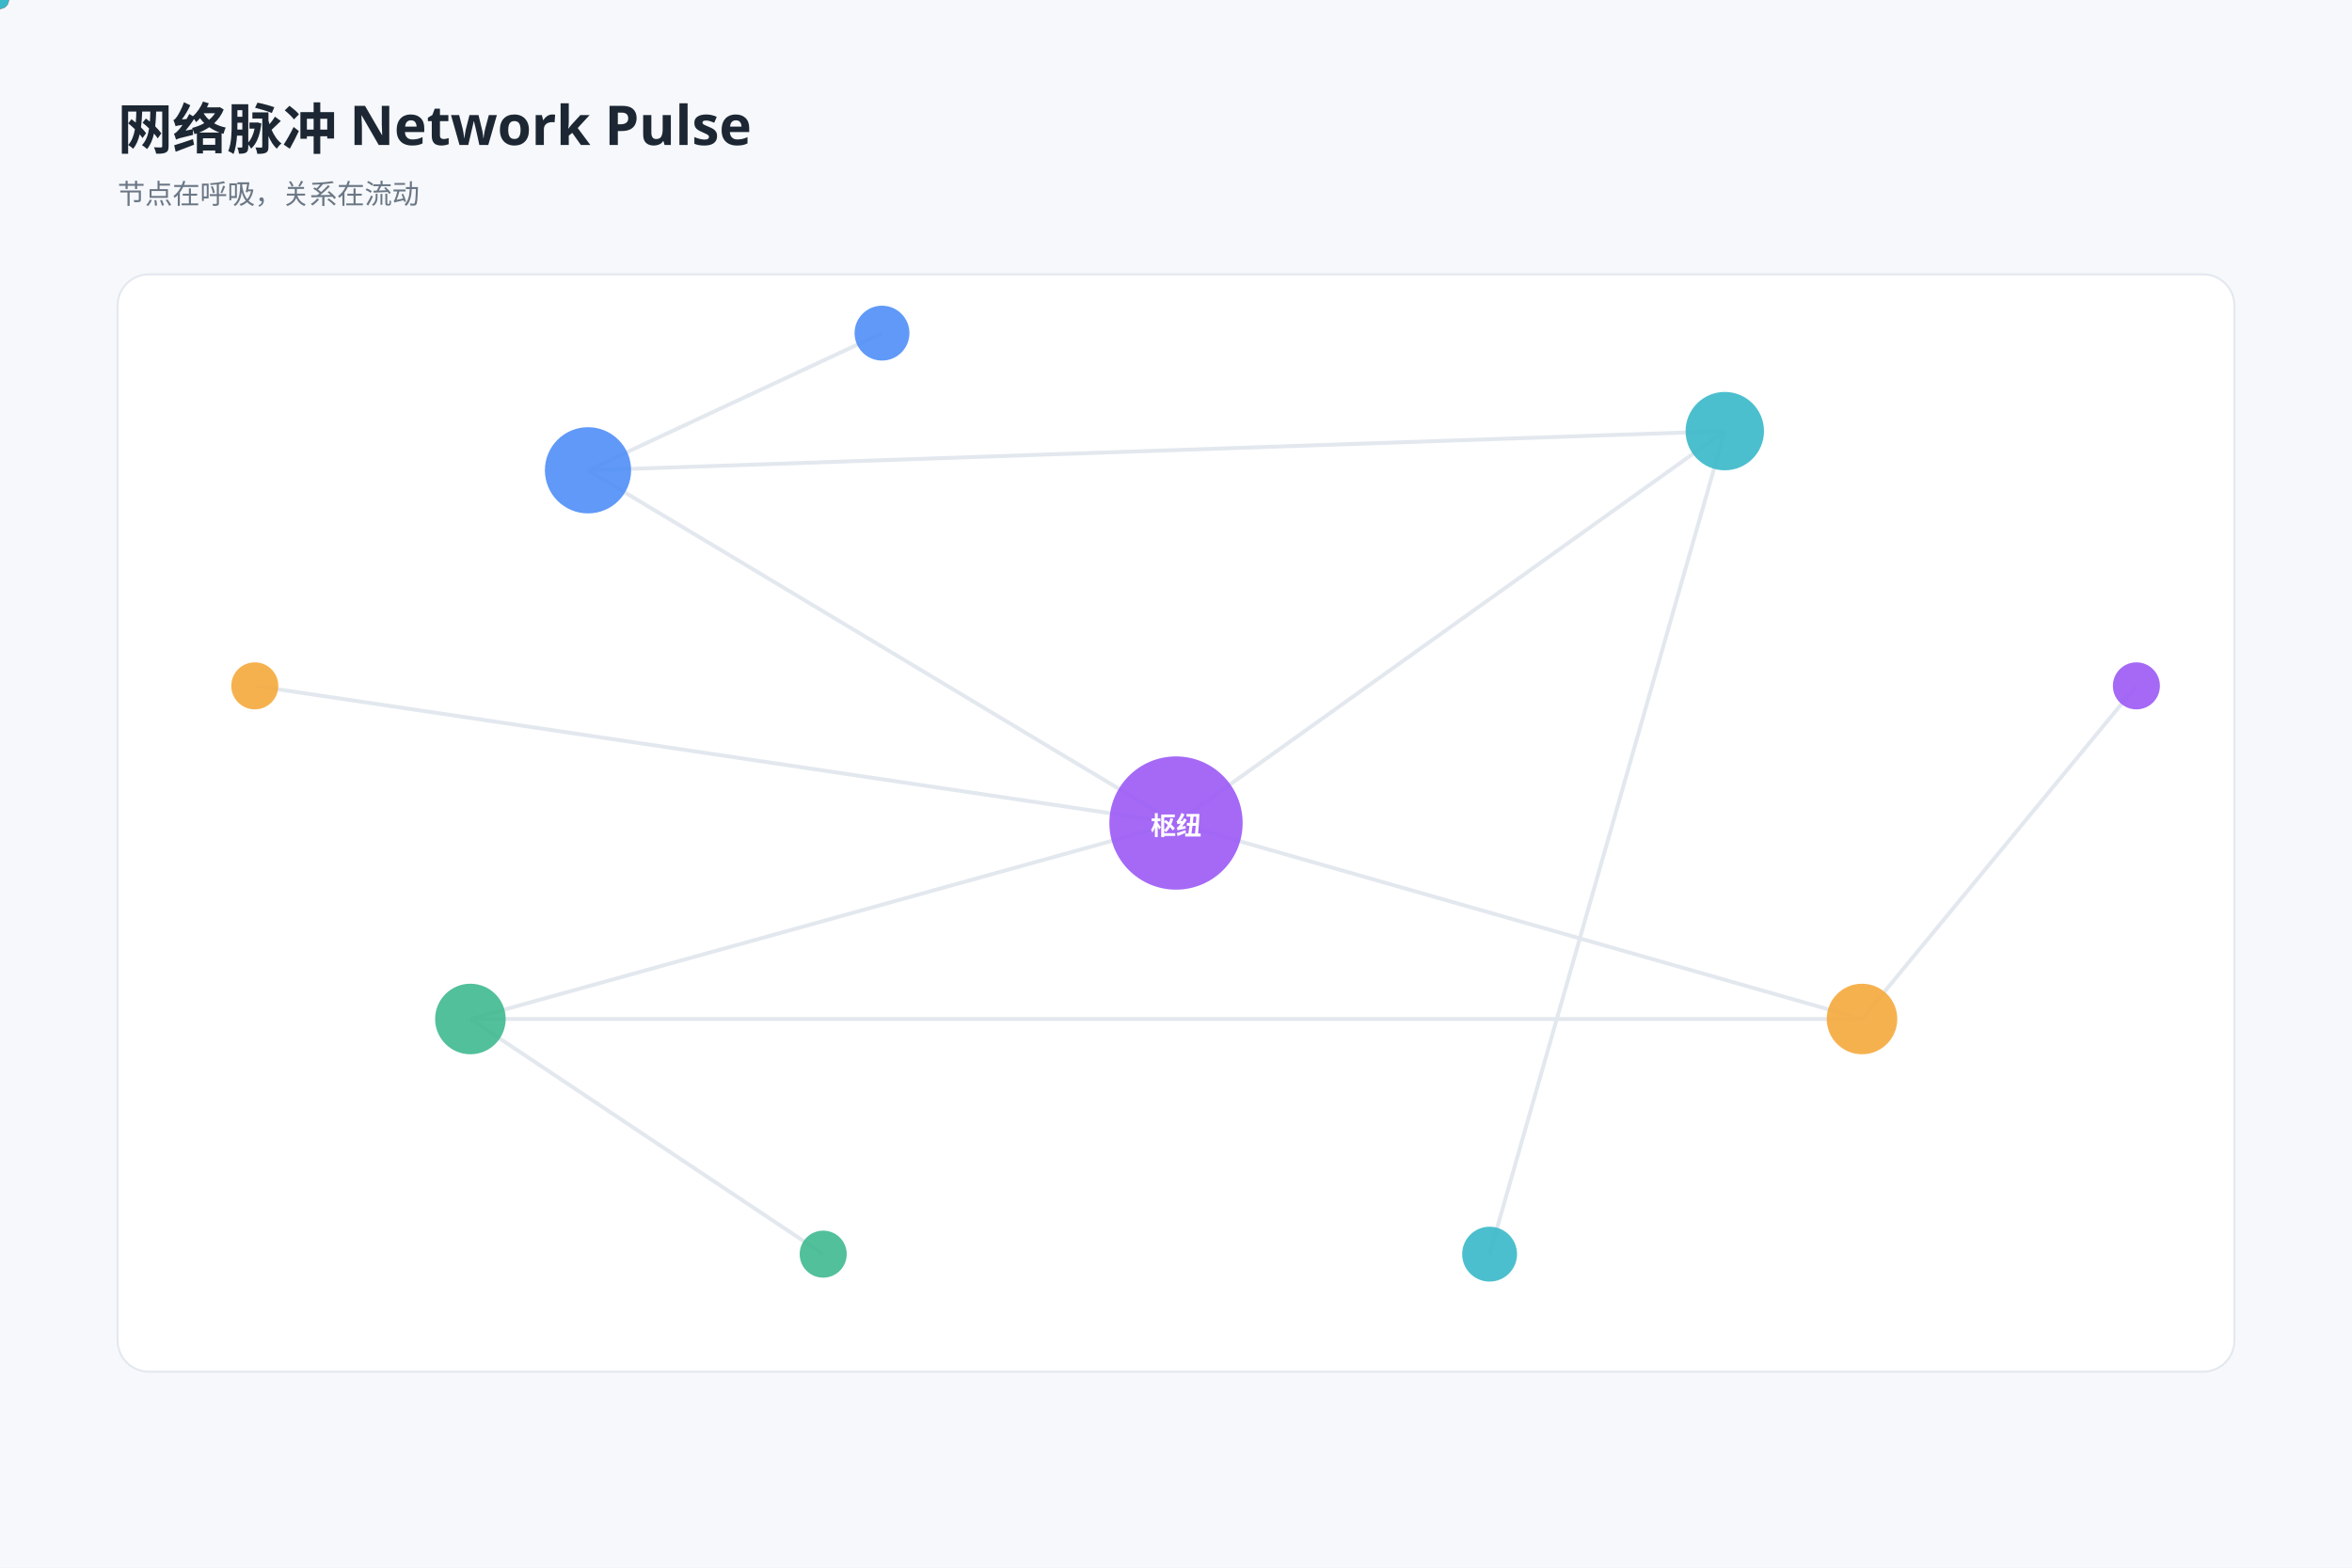
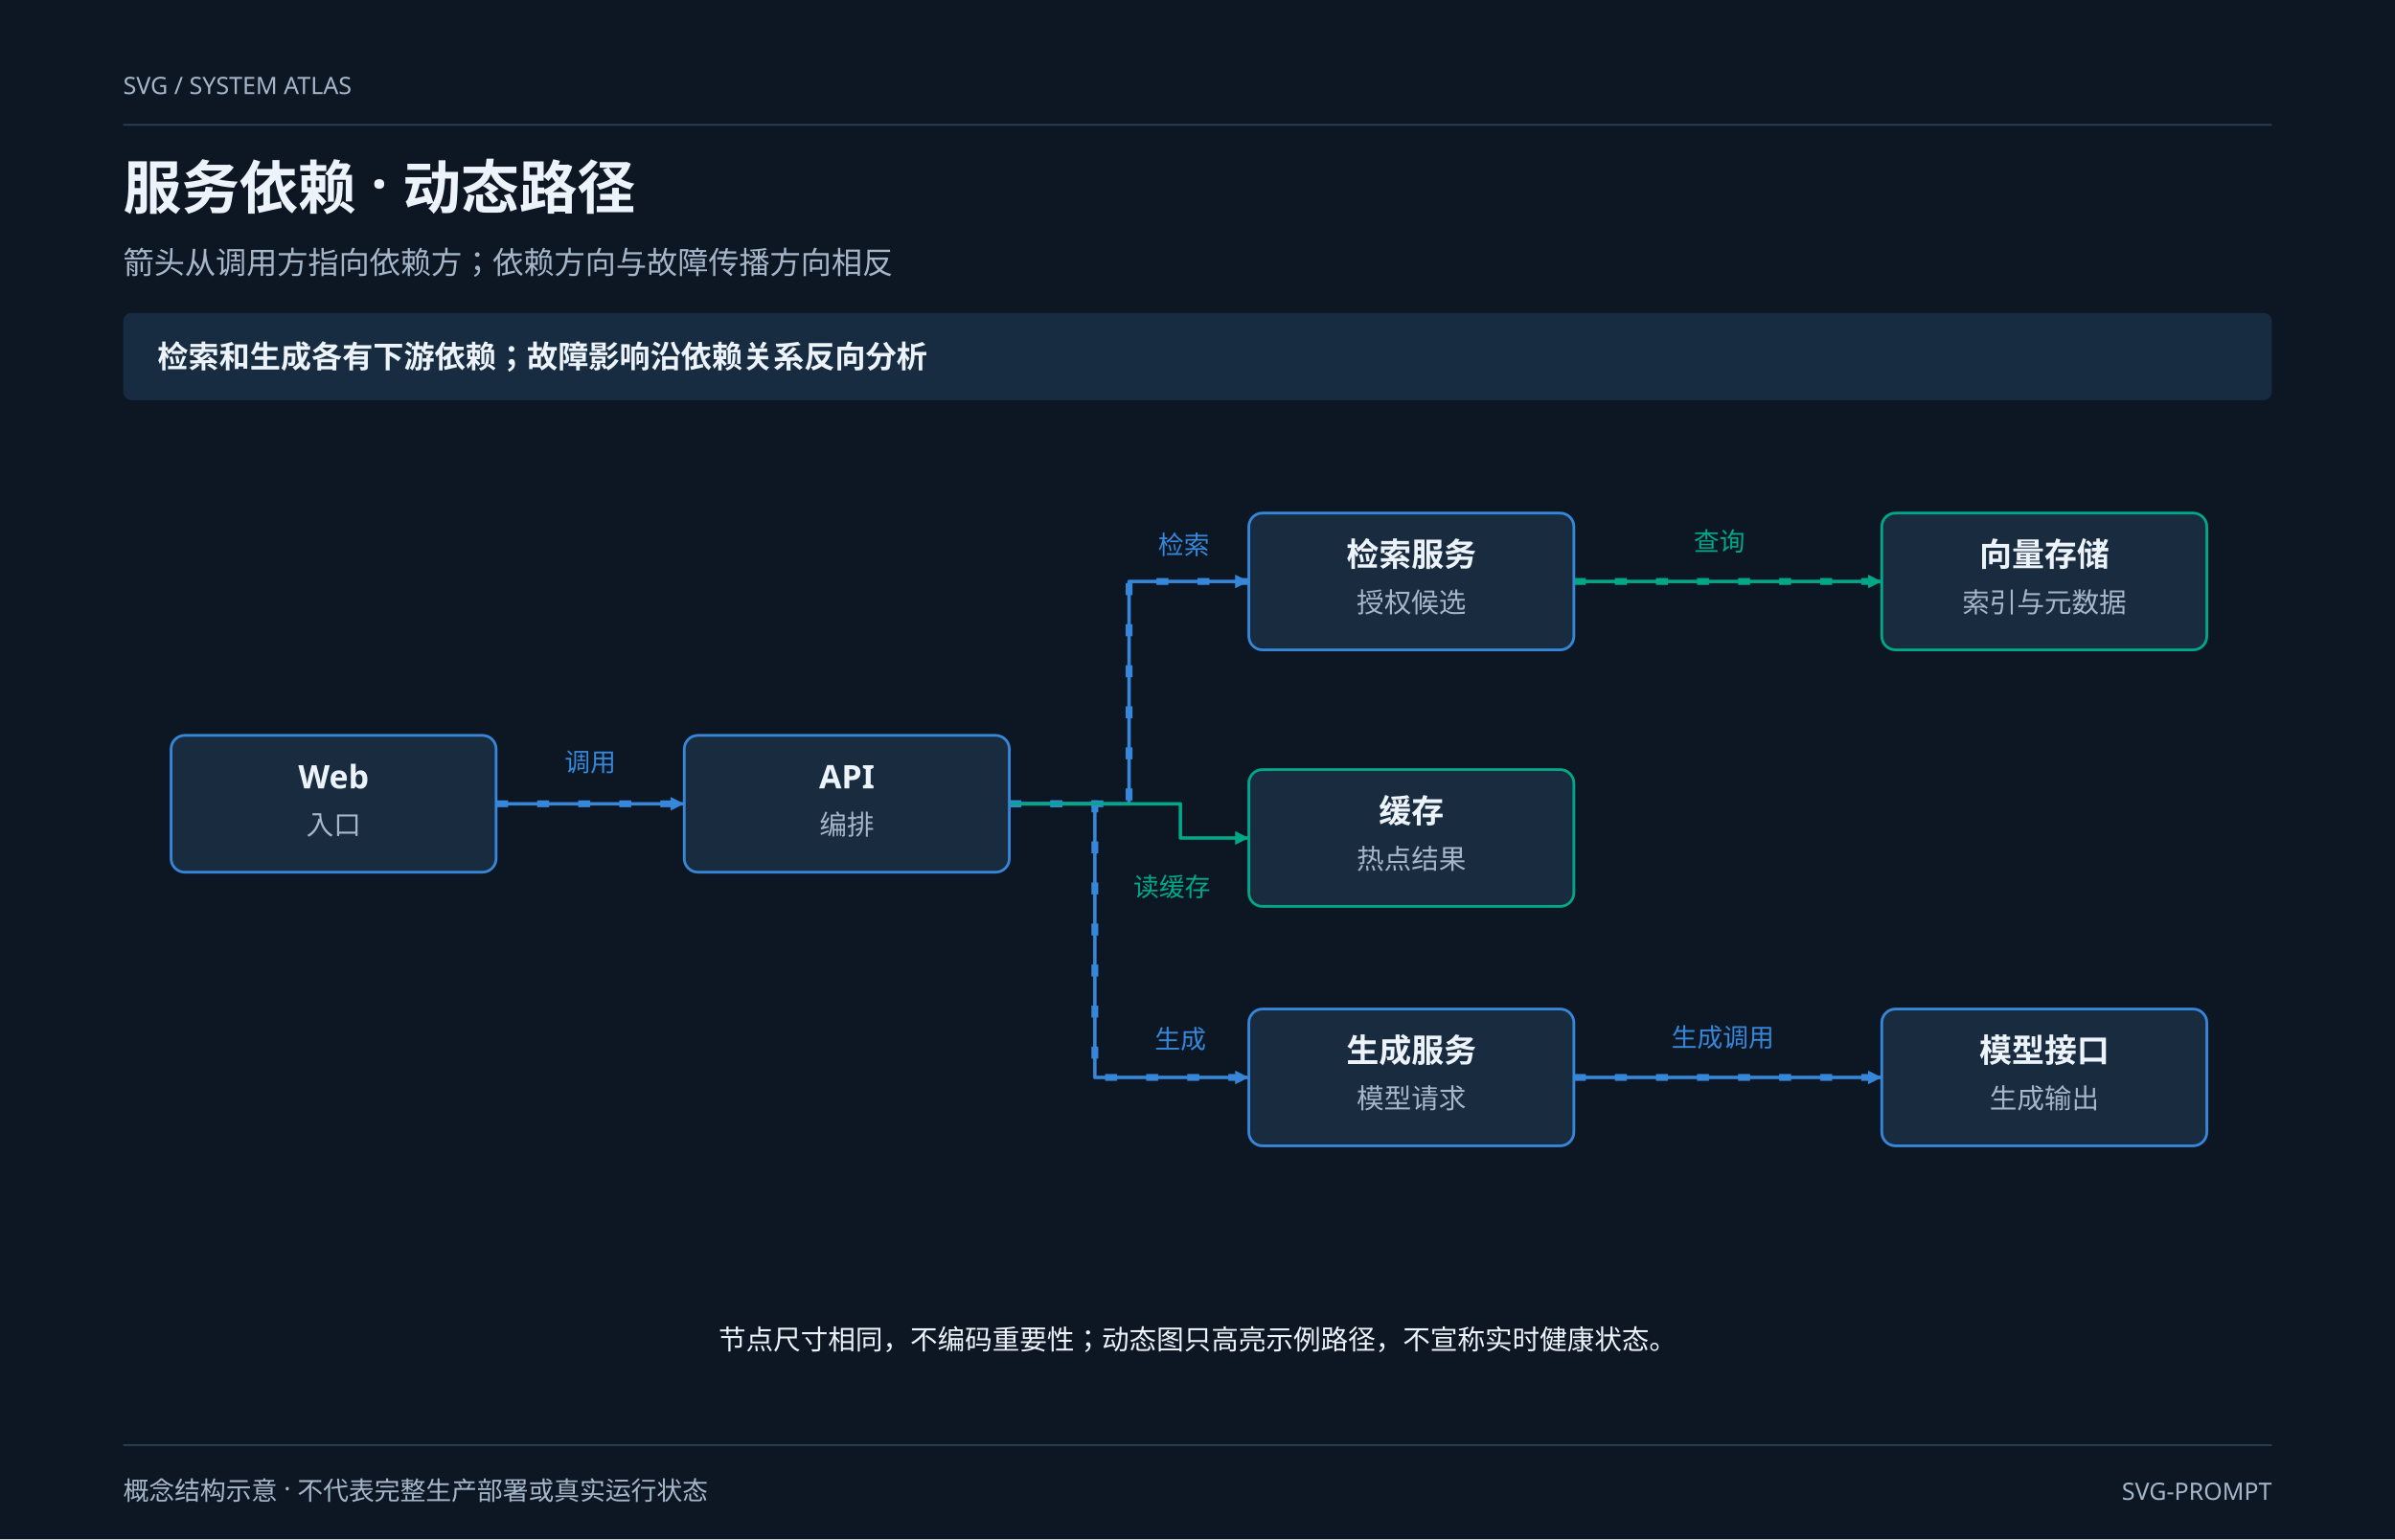
- <svg xmlns="http://www.w3.org/2000/svg" width="1200" height="800" viewBox="0 0 1200 800" font-family="PingFang SC, Hiragino Sans GB, Microsoft YaHei, sans-serif">
-   <rect width="1200" height="800" fill="#f6f8fb" />
-   <text x="60" y="76" font-size="28" font-weight="700" fill="#1c2733">网络脉冲 Network Pulse</text>
-   <text x="60" y="104" font-size="14" fill="#6b7785">节点在呼吸，关系在流动</text>
-   <g>
-     <rect x="60" y="140" width="1080" height="560" rx="16" fill="#ffffff" stroke="#e3e8ef" />
+ <svg xmlns="http://www.w3.org/2000/svg" width="1400" height="900" viewBox="0 0 1400 900" font-family="PingFang SC, Microsoft YaHei, sans-serif" role="img" aria-labelledby="title desc">
+   <defs>
+     <marker id="arrow-call" viewBox="0 0 10 10" refX="10" refY="5" markerWidth="8" markerHeight="8" markerUnits="userSpaceOnUse" orient="auto">
+       <path d="M 0 0 L 10 5 L 0 10 Z" fill="#3686d9" />
+     </marker>
+     <marker id="arrow-event" viewBox="0 0 10 10" refX="10" refY="5" markerWidth="8" markerHeight="8" markerUnits="userSpaceOnUse" orient="auto">
+       <path d="M 0 0 L 10 5 L 0 10 Z" fill="#d99431" />
+     </marker>
+     <marker id="arrow-data" viewBox="0 0 10 10" refX="10" refY="5" markerWidth="8" markerHeight="8" markerUnits="userSpaceOnUse" orient="auto">
+       <path d="M 0 0 L 10 5 L 0 10 Z" fill="#00a887" />
+     </marker>
+     <marker id="arrow-control" viewBox="0 0 10 10" refX="10" refY="5" markerWidth="8" markerHeight="8" markerUnits="userSpaceOnUse" orient="auto">
+       <path d="M 0 0 L 10 5 L 0 10 Z" fill="#bc637d" />
+     </marker>
+     <marker id="arrow-neutral" viewBox="0 0 10 10" refX="10" refY="5" markerWidth="8" markerHeight="8" markerUnits="userSpaceOnUse" orient="auto">
+       <path d="M 0 0 L 10 5 L 0 10 Z" fill="#8093a6" />
+     </marker>
+   </defs>
+   <style>.flow{stroke-dasharray:7 17;animation:flow 2.8s linear infinite}@keyframes flow{to{stroke-dashoffset:-48}}.event-focus{animation:focus 6s infinite}@keyframes focus{0%,100%{stroke-width:2}35%,55%{stroke-width:7}}@media(prefers-reduced-motion:reduce){.flow{animation:none;display:none}.event-focus{animation:none;stroke-width:2}}</style>
+   <rect width="1400" height="900" fill="#0d1724" />
+   <text x="72" y="55" fill="#a5b6c9" font-size="14" text-anchor="start" font-weight="400">SVG / SYSTEM ATLAS</text>
+   <line x1="72" y1="73" x2="1328" y2="73" stroke="#2d4155" />
+   <text x="72" y="122" fill="#edf3fa" font-size="34" text-anchor="start" font-weight="700">服务依赖 · 动态路径</text>
+   <text x="72" y="160" fill="#a5b6c9" font-size="18" text-anchor="start" font-weight="400">箭头从调用方指向依赖方；依赖方向与故障传播方向相反</text>
+   <rect x="72" y="183" width="1256" height="51" rx="5" fill="#172c40" />
+   <text x="92" y="215" fill="#edf3fa" font-size="18" text-anchor="start" font-weight="600">检索和生成各有下游依赖；故障影响沿依赖关系反向分析</text>
+   <polyline id="edge-1" data-edge="edge-1" data-source="web" data-target="api" data-source-port="r" data-target-port="l" data-guard="" data-route="ports" points="290,470 400,470" fill="none" stroke="#3686d9" stroke-width="2" stroke-linejoin="round" marker-end="url(#arrow-call)" />
+   <path class="flow" data-animated-edge="edge-1" d="M 290 470 L 400 470" fill="none" stroke="#3686d9" stroke-width="4" />
+   <polyline id="edge-2" data-edge="edge-2" data-source="api" data-target="retrieve" data-source-port="r" data-target-port="l" data-guard="" data-route="ports" points="590,470 660,470 660,340 730,340" fill="none" stroke="#3686d9" stroke-width="2" stroke-linejoin="round" marker-end="url(#arrow-call)" />
+   <path class="flow" data-animated-edge="edge-2" d="M 590 470 L 660 470 L 660 340 L 730 340" fill="none" stroke="#3686d9" stroke-width="4" />
+   <polyline id="edge-3" data-edge="edge-3" data-source="api" data-target="generate" data-source-port="r" data-target-port="l" data-guard="" data-route="ports" points="590,470 640,470 640,630 730,630" fill="none" stroke="#3686d9" stroke-width="2" stroke-linejoin="round" marker-end="url(#arrow-call)" />
+   <path class="flow" data-animated-edge="edge-3" d="M 590 470 L 640 470 L 640 630 L 730 630" fill="none" stroke="#3686d9" stroke-width="4" />
+   <polyline id="edge-4" data-edge="edge-4" data-source="api" data-target="cache" data-source-port="r" data-target-port="l" data-guard="" data-route="ports" points="590,470 690,470 690,490 730,490" fill="none" stroke="#00a887" stroke-width="2" stroke-linejoin="round" marker-end="url(#arrow-data)" />
+   <polyline id="edge-5" data-edge="edge-5" data-source="retrieve" data-target="vector" data-source-port="r" data-target-port="l" data-guard="" data-route="ports" points="920,340 1100,340" fill="none" stroke="#00a887" stroke-width="2" stroke-linejoin="round" marker-end="url(#arrow-data)" />
+   <path class="flow" data-animated-edge="edge-5" d="M 920 340 L 1100 340" fill="none" stroke="#00a887" stroke-width="4" />
+   <polyline id="edge-6" data-edge="edge-6" data-source="generate" data-target="model" data-source-port="r" data-target-port="l" data-guard="" data-route="ports" points="920,630 1100,630" fill="none" stroke="#3686d9" stroke-width="2" stroke-linejoin="round" marker-end="url(#arrow-call)" />
+   <path class="flow" data-animated-edge="edge-6" d="M 920 630 L 1100 630" fill="none" stroke="#3686d9" stroke-width="4" />
+   <g id="node-web" data-node="web" data-kind="box" data-terminal="false" data-start="true" data-box="100,430,190,80">
+     <rect x="100" y="430" width="190" height="80" rx="8" fill="#182b3f" stroke="#3686d9" stroke-width="1.6" />
+     <text x="195.0" y="461" fill="#edf3fa" font-size="19" text-anchor="middle" font-weight="600">Web</text>
+     <text x="195.0" y="488" fill="#a5b6c9" font-size="16" text-anchor="middle" font-weight="400">入口</text>
  </g>
-   <line x1="600" y1="420" x2="300" y2="240" stroke="#e3e8ef" stroke-width="2" />
-   <line x1="600" y1="420" x2="880" y2="220" stroke="#e3e8ef" stroke-width="2" />
-   <line x1="600" y1="420" x2="240" y2="520" stroke="#e3e8ef" stroke-width="2" />
-   <line x1="600" y1="420" x2="950" y2="520" stroke="#e3e8ef" stroke-width="2" />
-   <line x1="300" y1="240" x2="450" y2="170" stroke="#e3e8ef" stroke-width="2" />
-   <line x1="880" y1="220" x2="760" y2="640" stroke="#e3e8ef" stroke-width="2" />
-   <line x1="240" y1="520" x2="420" y2="640" stroke="#e3e8ef" stroke-width="2" />
-   <line x1="950" y1="520" x2="1090" y2="350" stroke="#e3e8ef" stroke-width="2" />
-   <line x1="130" y1="350" x2="600" y2="420" stroke="#e3e8ef" stroke-width="2" />
-   <line x1="300" y1="240" x2="880" y2="220" stroke="#e3e8ef" stroke-width="2" />
-   <line x1="240" y1="520" x2="950" y2="520" stroke="#e3e8ef" stroke-width="2" />
-   <circle r="4.5" fill="#4f8ef7">
-     <animateMotion dur="1.6s" repeatCount="indefinite" begin="0.00s" path="M 600 420 L 300 240" />
-   </circle>
-   <circle r="4.5" fill="#9b59f5">
-     <animateMotion dur="1.9s" repeatCount="indefinite" begin="0.25s" path="M 600 420 L 880 220" />
-   </circle>
-   <circle r="4.5" fill="#3fb98f">
-     <animateMotion dur="2.2s" repeatCount="indefinite" begin="0.50s" path="M 600 420 L 240 520" />
-   </circle>
-   <circle r="4.5" fill="#f5a83c">
-     <animateMotion dur="2.5s" repeatCount="indefinite" begin="0.75s" path="M 600 420 L 950 520" />
-   </circle>
-   <circle r="4.5" fill="#f65e5e">
-     <animateMotion dur="2.8s" repeatCount="indefinite" begin="1.00s" path="M 300 240 L 450 170" />
-   </circle>
-   <circle r="4.5" fill="#38b8c9">
-     <animateMotion dur="3.1s" repeatCount="indefinite" begin="1.25s" path="M 880 220 L 760 640" />
-   </circle>
-   <circle cx="600" cy="420" r="34" fill="#9b59f5" opacity="0.9">
-     <animate attributeName="r" values="34;38;34" dur="2.0s" begin="0.0s" repeatCount="indefinite" />
-   </circle>
-   <text x="600" y="426" font-size="13" fill="#fff" text-anchor="middle" font-weight="700">枢纽</text>
-   <circle cx="300" cy="240" r="22" fill="#4f8ef7" opacity="0.9">
-     <animate attributeName="r" values="22;26;22" dur="2.3s" begin="0.2s" repeatCount="indefinite" />
-   </circle>
-   <circle cx="880" cy="220" r="20" fill="#38b8c9" opacity="0.9">
-     <animate attributeName="r" values="20;24;20" dur="2.6s" begin="0.4s" repeatCount="indefinite" />
-   </circle>
-   <circle cx="240" cy="520" r="18" fill="#3fb98f" opacity="0.9">
-     <animate attributeName="r" values="18;22;18" dur="2.9s" begin="0.6s" repeatCount="indefinite" />
-   </circle>
-   <circle cx="950" cy="520" r="18" fill="#f5a83c" opacity="0.9">
-     <animate attributeName="r" values="18;22;18" dur="3.2s" begin="0.8s" repeatCount="indefinite" />
-   </circle>
-   <circle cx="450" cy="170" r="14" fill="#4f8ef7" opacity="0.9">
-     <animate attributeName="r" values="14;18;14" dur="3.5s" begin="1.0s" repeatCount="indefinite" />
-   </circle>
-   <circle cx="760" cy="640" r="14" fill="#38b8c9" opacity="0.9">
-     <animate attributeName="r" values="14;18;14" dur="3.8s" begin="1.2s" repeatCount="indefinite" />
-   </circle>
-   <circle cx="420" cy="640" r="12" fill="#3fb98f" opacity="0.9">
-     <animate attributeName="r" values="12;16;12" dur="4.1s" begin="1.4s" repeatCount="indefinite" />
-   </circle>
-   <circle cx="1090" cy="350" r="12" fill="#9b59f5" opacity="0.9">
-     <animate attributeName="r" values="12;16;12" dur="4.4s" begin="1.6s" repeatCount="indefinite" />
-   </circle>
-   <circle cx="130" cy="350" r="12" fill="#f5a83c" opacity="0.9">
-     <animate attributeName="r" values="12;16;12" dur="4.7s" begin="1.8s" repeatCount="indefinite" />
-   </circle>
+   <g id="node-api" data-node="api" data-kind="box" data-terminal="false" data-start="false" data-box="400,430,190,80">
+     <rect x="400" y="430" width="190" height="80" rx="8" fill="#182b3f" stroke="#3686d9" stroke-width="1.6" />
+     <text x="495.0" y="461" fill="#edf3fa" font-size="19" text-anchor="middle" font-weight="600">API</text>
+     <text x="495.0" y="488" fill="#a5b6c9" font-size="16" text-anchor="middle" font-weight="400">编排</text>
+   </g>
+   <g id="node-retrieve" data-node="retrieve" data-kind="box" data-terminal="false" data-start="false" data-box="730,300,190,80">
+     <rect x="730" y="300" width="190" height="80" rx="8" fill="#182b3f" stroke="#3686d9" stroke-width="1.6" />
+     <text x="825.0" y="331" fill="#edf3fa" font-size="19" text-anchor="middle" font-weight="600">检索服务</text>
+     <text x="825.0" y="358" fill="#a5b6c9" font-size="16" text-anchor="middle" font-weight="400">授权候选</text>
+   </g>
+   <g id="node-generate" data-node="generate" data-kind="box" data-terminal="false" data-start="false" data-box="730,590,190,80">
+     <rect x="730" y="590" width="190" height="80" rx="8" fill="#182b3f" stroke="#3686d9" stroke-width="1.6" />
+     <text x="825.0" y="621" fill="#edf3fa" font-size="19" text-anchor="middle" font-weight="600">生成服务</text>
+     <text x="825.0" y="648" fill="#a5b6c9" font-size="16" text-anchor="middle" font-weight="400">模型请求</text>
+   </g>
+   <g id="node-vector" data-node="vector" data-kind="box" data-terminal="false" data-start="false" data-box="1100,300,190,80">
+     <rect x="1100" y="300" width="190" height="80" rx="8" fill="#182b3f" stroke="#00a887" stroke-width="1.6" />
+     <text x="1195.0" y="331" fill="#edf3fa" font-size="19" text-anchor="middle" font-weight="600">向量存储</text>
+     <text x="1195.0" y="358" fill="#a5b6c9" font-size="16" text-anchor="middle" font-weight="400">索引与元数据</text>
+   </g>
+   <g id="node-model" data-node="model" data-kind="box" data-terminal="false" data-start="false" data-box="1100,590,190,80">
+     <rect x="1100" y="590" width="190" height="80" rx="8" fill="#182b3f" stroke="#3686d9" stroke-width="1.6" />
+     <text x="1195.0" y="621" fill="#edf3fa" font-size="19" text-anchor="middle" font-weight="600">模型接口</text>
+     <text x="1195.0" y="648" fill="#a5b6c9" font-size="16" text-anchor="middle" font-weight="400">生成输出</text>
+   </g>
+   <g id="node-cache" data-node="cache" data-kind="box" data-terminal="false" data-start="false" data-box="730,450,190,80">
+     <rect x="730" y="450" width="190" height="80" rx="8" fill="#182b3f" stroke="#00a887" stroke-width="1.6" />
+     <text x="825.0" y="481" fill="#edf3fa" font-size="19" text-anchor="middle" font-weight="600">缓存</text>
+     <text x="825.0" y="508" fill="#a5b6c9" font-size="16" text-anchor="middle" font-weight="400">热点结果</text>
+   </g>
+   <text x="345" y="451" fill="#3686d9" font-size="15" text-anchor="middle" font-weight="400">调用</text>
+   <text x="692" y="324" fill="#3686d9" font-size="15" text-anchor="middle" font-weight="400">检索</text>
+   <text x="690" y="613" fill="#3686d9" font-size="15" text-anchor="middle" font-weight="400">生成</text>
+   <text x="685" y="524" fill="#00a887" font-size="15" text-anchor="middle" font-weight="400">读缓存</text>
+   <text x="1005" y="322" fill="#00a887" font-size="15" text-anchor="middle" font-weight="400">查询</text>
+   <text x="1007" y="612" fill="#3686d9" font-size="15" text-anchor="middle" font-weight="400">生成调用</text>
+   <text x="700" y="789" fill="#edf3fa" font-size="16" text-anchor="middle" font-weight="400">节点尺寸相同，不编码重要性；动态图只高亮示例路径，不宣称实时健康状态。</text>
+   <line x1="72" y1="845" x2="1328" y2="845" stroke="#2d4155" />
+   <text x="72" y="877" fill="#a5b6c9" font-size="15" text-anchor="start" font-weight="400">概念结构示意 · 不代表完整生产部署或真实运行状态</text>
+   <text x="1328" y="877" fill="#a5b6c9" font-size="14" text-anchor="end" font-weight="400">SVG-PROMPT</text>
</svg>
